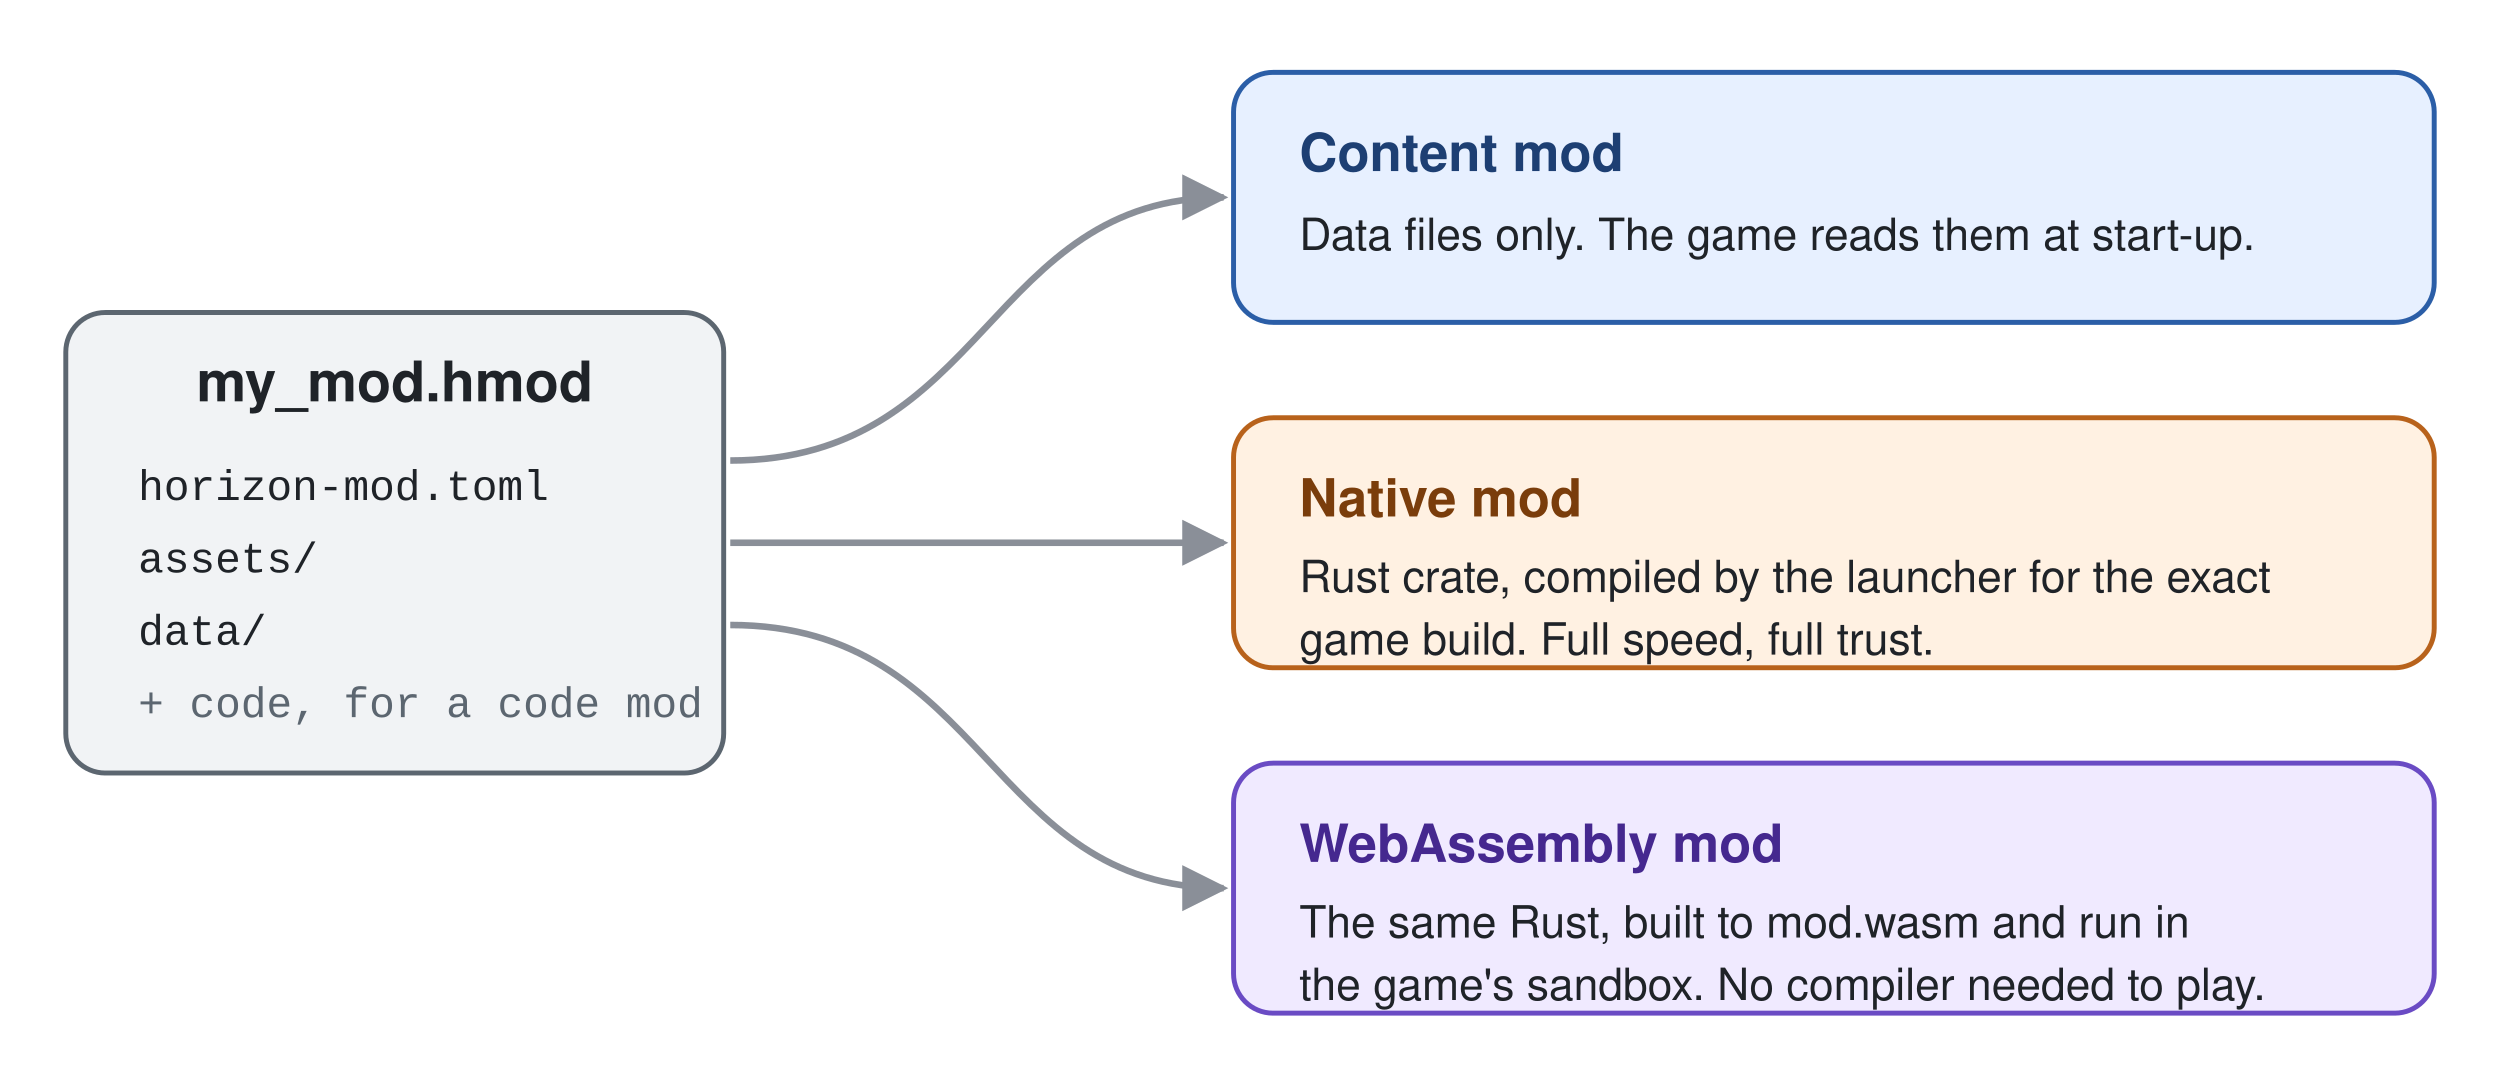
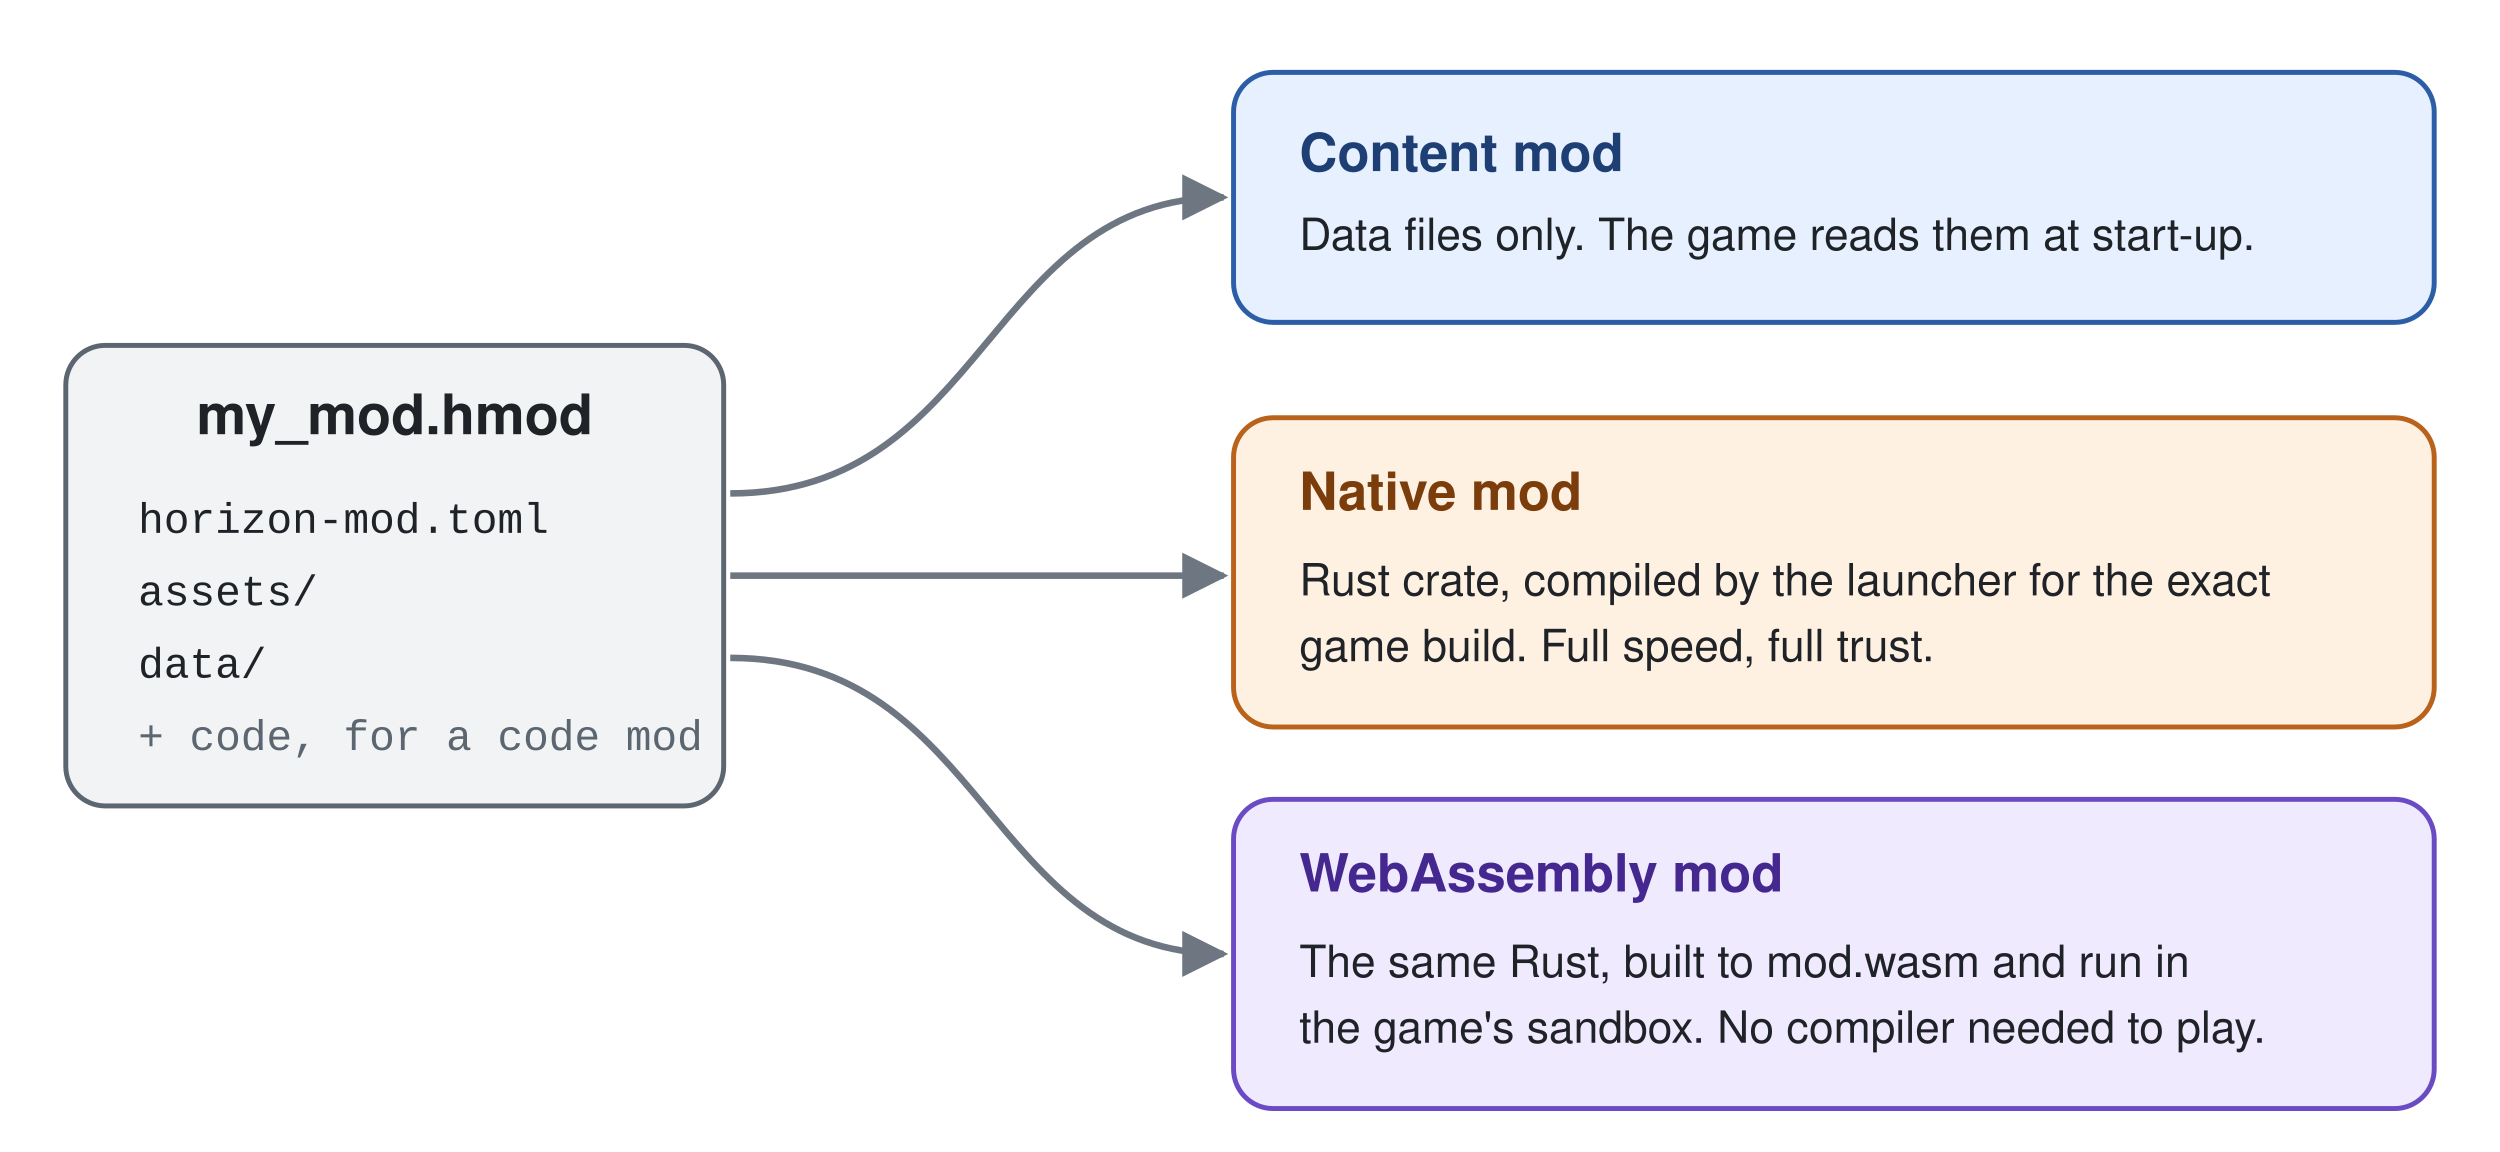
- <svg xmlns="http://www.w3.org/2000/svg" viewBox="0 0 760 330" role="img" aria-labelledby="t d" font-family="'Segoe UI', 'Helvetica Neue', Helvetica, Arial, 'Liberation Sans', 'DejaVu Sans', sans-serif">
+ <svg xmlns="http://www.w3.org/2000/svg" viewBox="0 0 760 350" role="img" aria-labelledby="t d" font-family="'Segoe UI', 'Helvetica Neue', Helvetica, Arial, 'Liberation Sans', 'DejaVu Sans', sans-serif">
  <defs>
    <marker id="a" viewBox="0 0 10 10" refX="9" refY="5" markerWidth="7" markerHeight="7" orient="auto-start-reverse">
-       <path d="M0 0L10 5L0 10z" fill="#8a8f98" />
+       <path d="M0 0L10 5L0 10z" fill="#6e7681" />
    </marker>
  </defs>
-   <rect x="20" y="95" width="200" height="140" rx="12" fill="#f1f3f5" stroke="#5c6670" stroke-width="1.5" />
-   <text x="120" y="122" text-anchor="middle" font-size="17" font-weight="700" fill="#1f2328">my_mod.hmod</text>
+   <rect x="20" y="105" width="200" height="140" rx="12" fill="#f1f3f5" stroke="#5c6670" stroke-width="1.5" />
+   <text x="120" y="132" text-anchor="middle" font-size="17" font-weight="700" fill="#1f2328">my_mod.hmod</text>
  <g font-family="'SFMono-Regular', Menlo, Consolas, 'Liberation Mono', 'DejaVu Sans Mono', monospace" font-size="13" fill="#1f2328">
-     <text x="42" y="152">horizon-mod.toml</text>
-     <text x="42" y="174">assets/</text>
-     <text x="42" y="196">data/</text>
-     <text x="42" y="218" fill="#5c6670">+ code, for a code mod</text>
+     <text x="42" y="162">horizon-mod.toml</text>
+     <text x="42" y="184">assets/</text>
+     <text x="42" y="206">data/</text>
+     <text x="42" y="228" fill="#5c6670">+ code, for a code mod</text>
  </g>
-   <path d="M222 140 C 300 140, 300 60, 372 60" fill="none" stroke="#8a8f98" stroke-width="2" marker-end="url(#a)" />
-   <path d="M222 165 L 372 165" fill="none" stroke="#8a8f98" stroke-width="2" marker-end="url(#a)" />
-   <path d="M222 190 C 300 190, 300 270, 372 270" fill="none" stroke="#8a8f98" stroke-width="2" marker-end="url(#a)" />
+   <path d="M222 150 C 300 150, 300 60, 372 60" fill="none" stroke="#6e7681" stroke-width="2" marker-end="url(#a)" />
+   <path d="M222 175 L 372 175" fill="none" stroke="#6e7681" stroke-width="2" marker-end="url(#a)" />
+   <path d="M222 200 C 300 200, 300 290, 372 290" fill="none" stroke="#6e7681" stroke-width="2" marker-end="url(#a)" />
  <rect x="375" y="22" width="365" height="76" rx="12" fill="#e7f0ff" stroke="#2b5ea7" stroke-width="1.5" />
  <text x="395" y="52" font-size="16" font-weight="700" fill="#1d3f73">Content mod</text>
  <text x="395" y="76" font-size="13.5" fill="#1f2328">Data files only. The game reads them at start-up.</text>
-   <rect x="375" y="127" width="365" height="76" rx="12" fill="#fff1e2" stroke="#b8621b" stroke-width="1.5" />
-   <text x="395" y="157" font-size="16" font-weight="700" fill="#7a3d0b">Native mod</text>
-   <text x="395" y="180" font-size="13.5" fill="#1f2328">Rust crate, compiled by the launcher for the exact</text>
-   <text x="395" y="199" font-size="13.5" fill="#1f2328">game build. Full speed, full trust.</text>
-   <rect x="375" y="232" width="365" height="76" rx="12" fill="#f0eaff" stroke="#6a4bc4" stroke-width="1.5" />
-   <text x="395" y="262" font-size="16" font-weight="700" fill="#45288f">WebAssembly mod</text>
-   <text x="395" y="285" font-size="13.5" fill="#1f2328">The same Rust, built to mod.wasm and run in</text>
-   <text x="395" y="304" font-size="13.5" fill="#1f2328">the game's sandbox. No compiler needed to play.</text>
+   <rect x="375" y="127" width="365" height="94" rx="12" fill="#fff1e2" stroke="#b8621b" stroke-width="1.5" />
+   <text x="395" y="155" font-size="16" font-weight="700" fill="#7a3d0b">Native mod</text>
+   <text x="395" y="181" font-size="13.5" fill="#1f2328">Rust crate, compiled by the launcher for the exact</text>
+   <text x="395" y="201" font-size="13.5" fill="#1f2328">game build. Full speed, full trust.</text>
+   <rect x="375" y="243" width="365" height="94" rx="12" fill="#f0eaff" stroke="#6a4bc4" stroke-width="1.5" />
+   <text x="395" y="271" font-size="16" font-weight="700" fill="#45288f">WebAssembly mod</text>
+   <text x="395" y="297" font-size="13.5" fill="#1f2328">The same Rust, built to mod.wasm and run in</text>
+   <text x="395" y="317" font-size="13.5" fill="#1f2328">the game's sandbox. No compiler needed to play.</text>
</svg>
